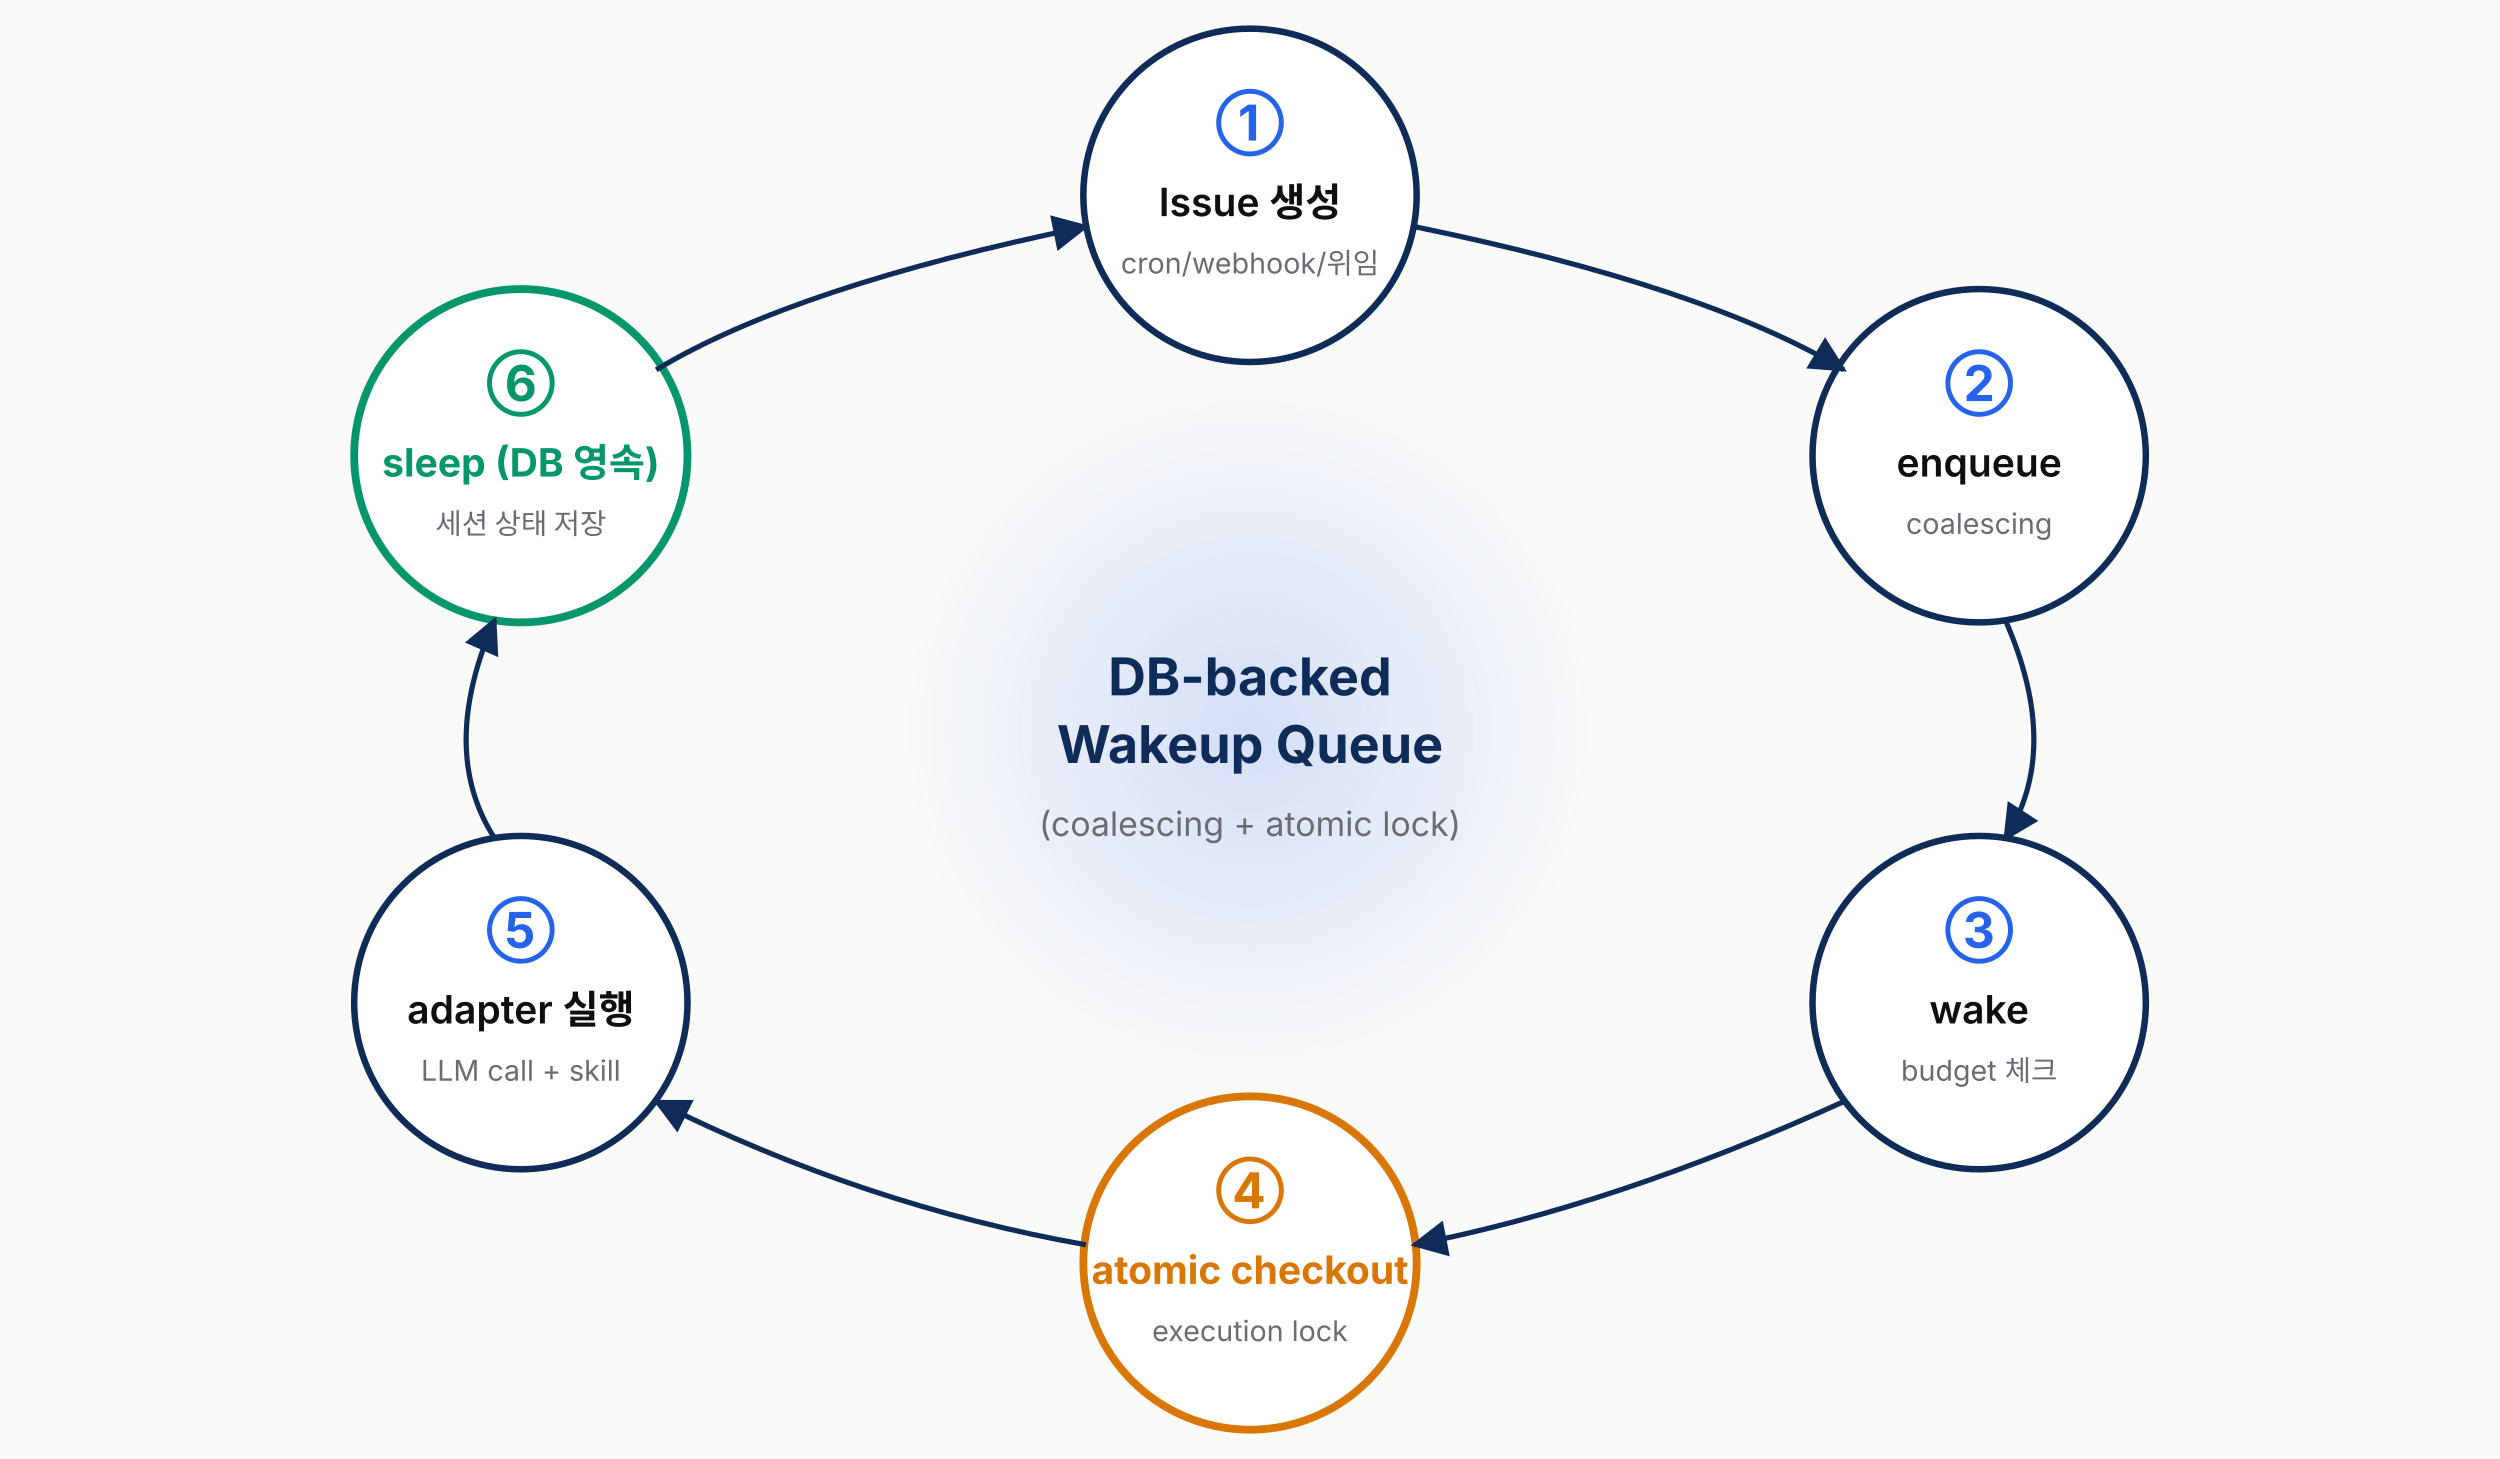
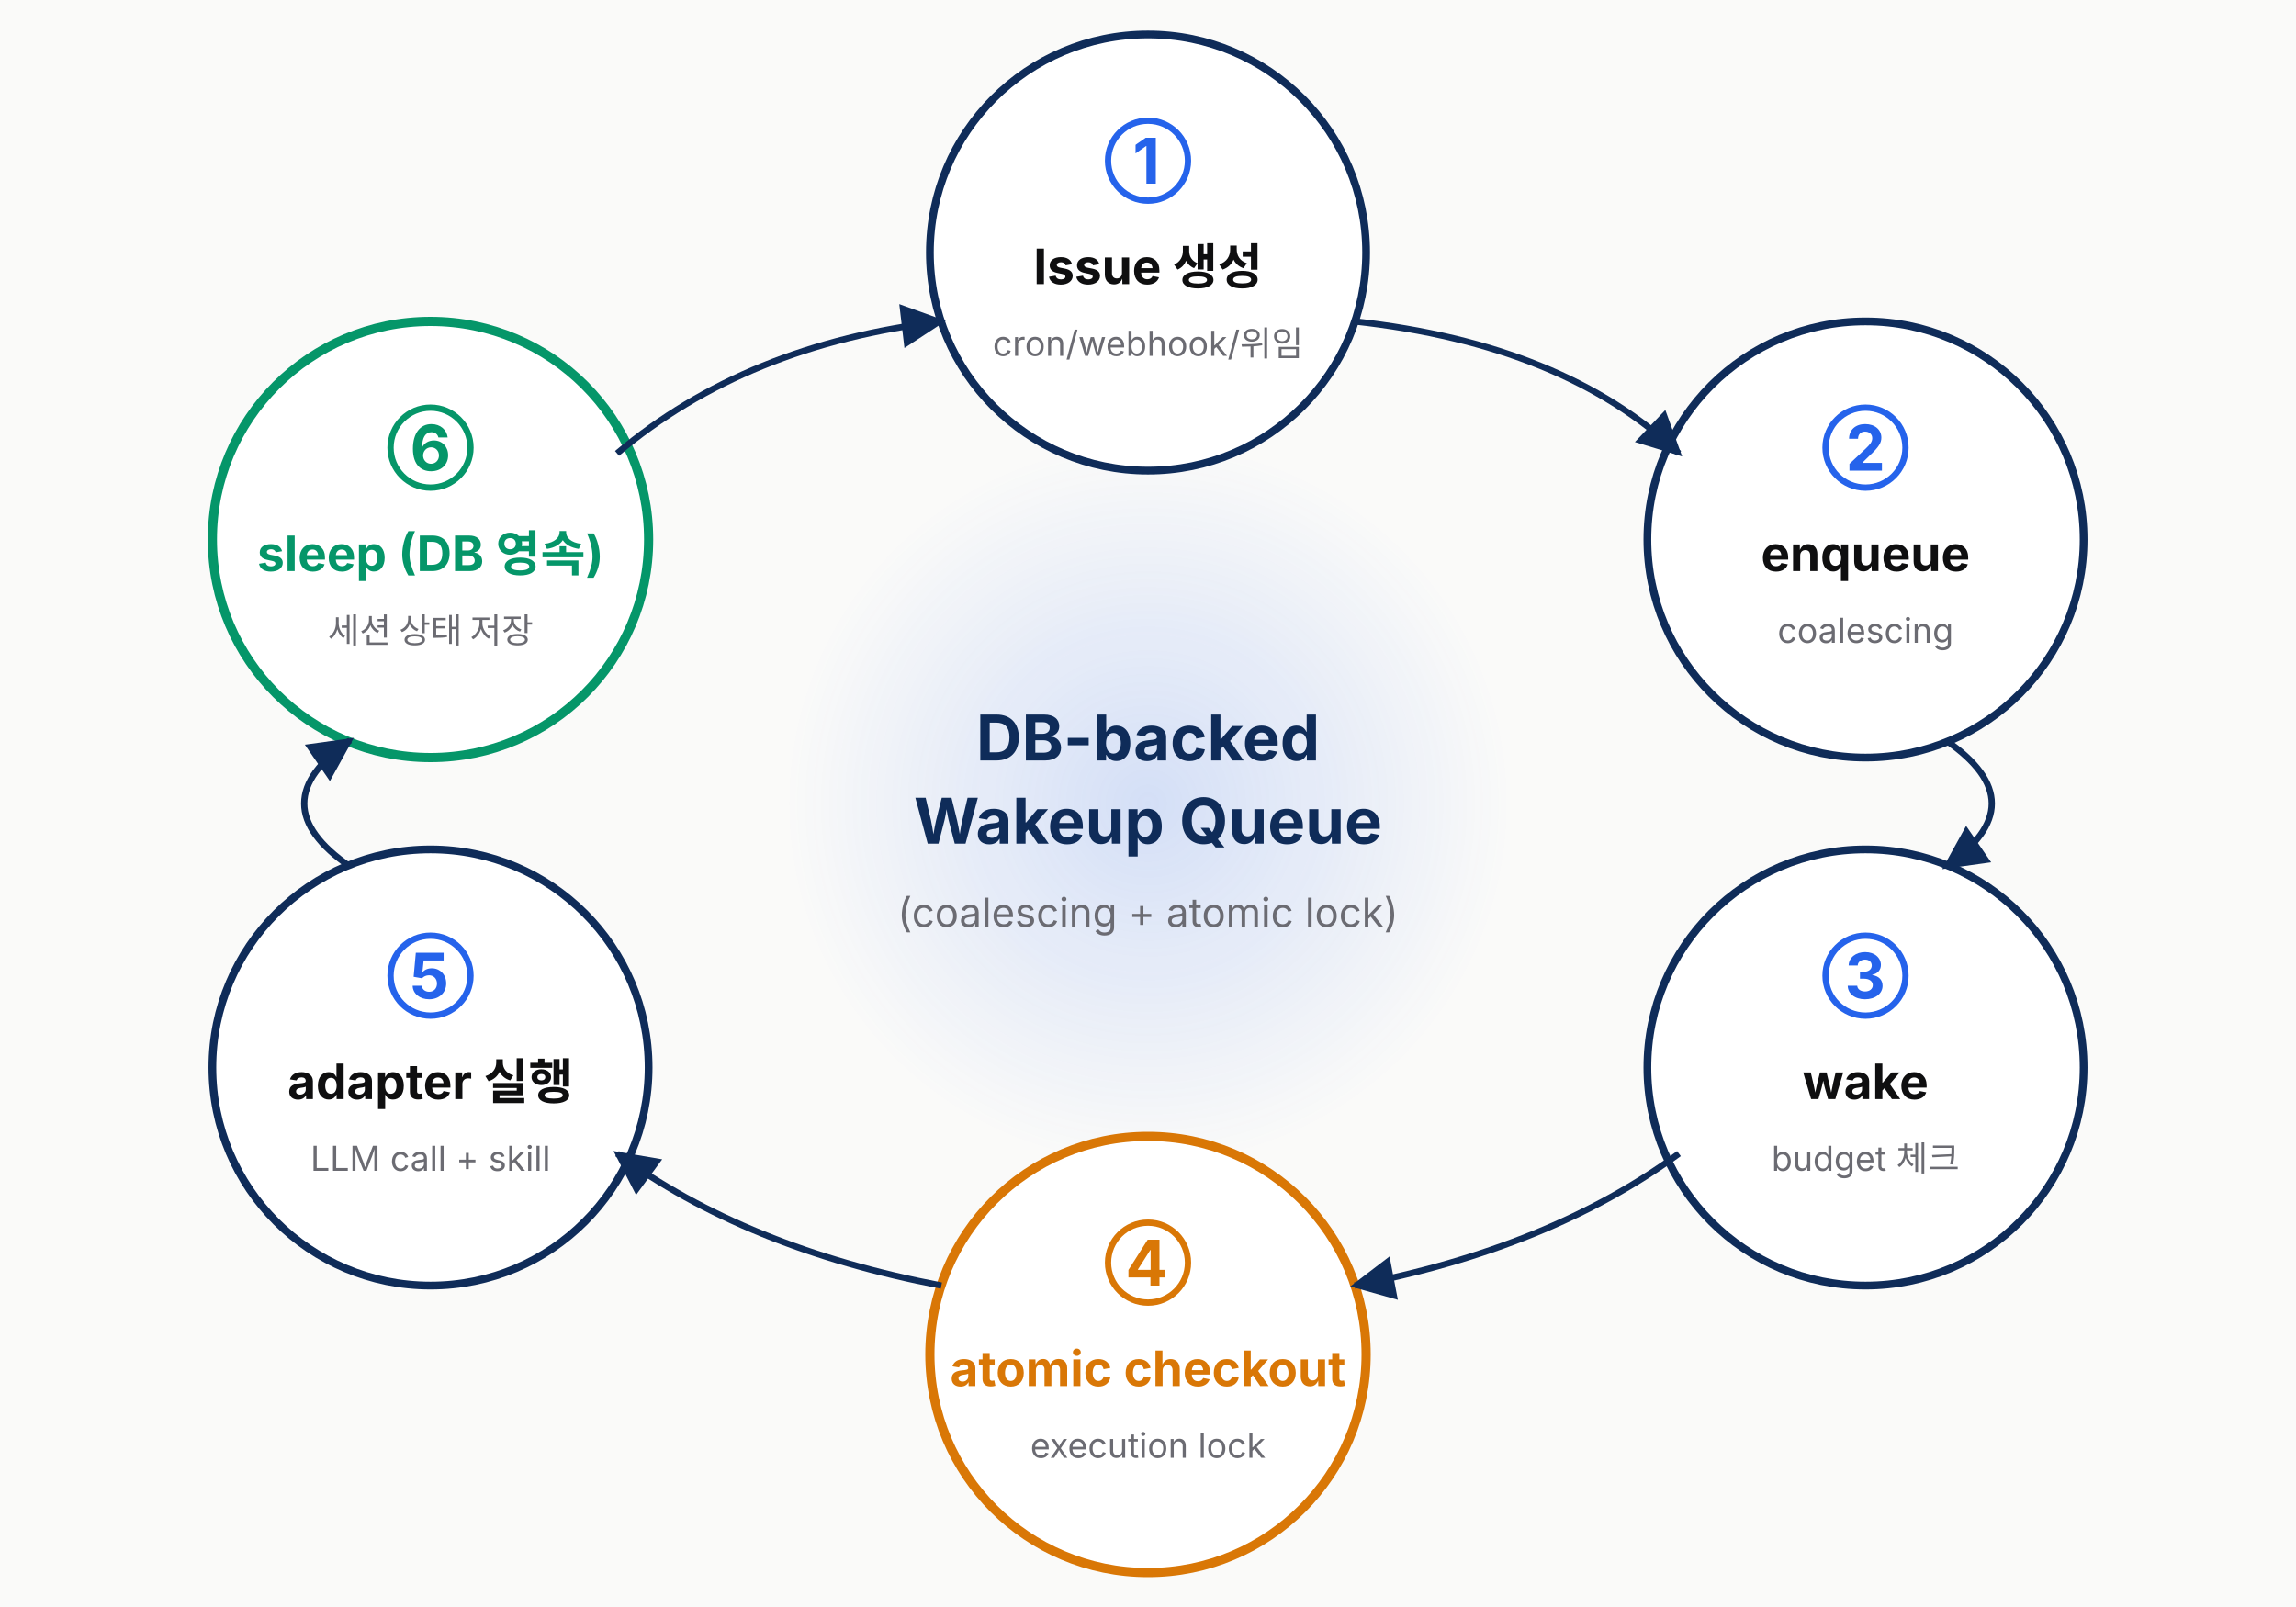
- <svg xmlns="http://www.w3.org/2000/svg" viewBox="0 0 960 560" font-family="-apple-system, 'Segoe UI', 'Noto Sans KR', sans-serif">
+ <svg xmlns="http://www.w3.org/2000/svg" viewBox="80 0 800 560" font-family="-apple-system, 'Segoe UI', 'Noto Sans KR', sans-serif">
  <defs>
    <marker id="arrow-hb" viewBox="0 0 10 10" refX="9" refY="5" markerWidth="7" markerHeight="7" orient="auto">
      <path d="M0,0 L10,5 L0,10 z" fill="#0F2C59" />
    </marker>
    <radialGradient id="centerGrad" cx="50%" cy="50%" r="50%">
      <stop offset="0%" stop-color="#2563EB" stop-opacity="0.18" />
      <stop offset="100%" stop-color="#2563EB" stop-opacity="0" />
    </radialGradient>
  </defs>
-   <rect x="0" y="0" width="960" height="560" fill="#FAFAF9" />
-   <circle cx="480" cy="280" r="140" fill="url(#centerGrad)" />
-   <text x="480" y="267" font-size="20" font-weight="650" text-anchor="middle" fill="#0F2C59">DB-backed</text>
-   <text x="480" y="293" font-size="20" font-weight="650" text-anchor="middle" fill="#0F2C59">Wakeup Queue</text>
-   <text x="480" y="321" font-size="13" text-anchor="middle" fill="#6B6B72">(coalescing + atomic lock)</text>
+   <rect x="80" y="0" width="800" height="560" fill="#FAFAF9" />
+   <circle cx="480" cy="280" r="126" fill="url(#centerGrad)" />
+   <text x="480" y="265" font-size="22" font-weight="650" text-anchor="middle" fill="#0F2C59">DB-backed</text>
+   <text x="480" y="294" font-size="22" font-weight="650" text-anchor="middle" fill="#0F2C59">Wakeup Queue</text>
+   <text x="480" y="323" font-size="14" text-anchor="middle" fill="#6B6B72">(coalescing + atomic lock)</text>
  <g>
-     <circle cx="480" cy="75" r="64" fill="#FFFFFF" stroke="#0F2C59" stroke-width="2.5" />
-     <text x="480" y="54" font-size="19" font-weight="700" text-anchor="middle" fill="#2563EB">①</text>
-     <text x="480" y="83" font-size="15" font-weight="600" text-anchor="middle" fill="#0F0F10">Issue 생성</text>
-     <text x="480" y="105" font-size="11" text-anchor="middle" fill="#6B6B72">cron/webhook/위임</text>
+     <circle cx="480" cy="88" r="76" fill="#FFFFFF" stroke="#0F2C59" stroke-width="2.7" />
+     <text x="480" y="64" font-size="22" font-weight="700" text-anchor="middle" fill="#2563EB">①</text>
+     <text x="480" y="99" font-size="17" font-weight="650" text-anchor="middle" fill="#0F0F10">Issue 생성</text>
+     <text x="480" y="124" font-size="12" text-anchor="middle" fill="#6B6B72">cron/webhook/위임</text>
  </g>
  <g>
-     <circle cx="760" cy="175" r="64" fill="#FFFFFF" stroke="#0F2C59" stroke-width="2.5" />
-     <text x="760" y="154" font-size="19" font-weight="700" text-anchor="middle" fill="#2563EB">②</text>
-     <text x="760" y="183" font-size="15" font-weight="600" text-anchor="middle" fill="#0F0F10">enqueue</text>
-     <text x="760" y="205" font-size="11" text-anchor="middle" fill="#6B6B72">coalescing</text>
+     <circle cx="730" cy="188" r="76" fill="#FFFFFF" stroke="#0F2C59" stroke-width="2.7" />
+     <text x="730" y="164" font-size="22" font-weight="700" text-anchor="middle" fill="#2563EB">②</text>
+     <text x="730" y="199" font-size="17" font-weight="650" text-anchor="middle" fill="#0F0F10">enqueue</text>
+     <text x="730" y="224" font-size="12" text-anchor="middle" fill="#6B6B72">coalescing</text>
  </g>
  <g>
-     <circle cx="760" cy="385" r="64" fill="#FFFFFF" stroke="#0F2C59" stroke-width="2.5" />
-     <text x="760" y="364" font-size="19" font-weight="700" text-anchor="middle" fill="#2563EB">③</text>
-     <text x="760" y="393" font-size="15" font-weight="600" text-anchor="middle" fill="#0F0F10">wake</text>
-     <text x="760" y="415" font-size="11" text-anchor="middle" fill="#6B6B72">budget 체크</text>
+     <circle cx="730" cy="372" r="76" fill="#FFFFFF" stroke="#0F2C59" stroke-width="2.7" />
+     <text x="730" y="348" font-size="22" font-weight="700" text-anchor="middle" fill="#2563EB">③</text>
+     <text x="730" y="383" font-size="17" font-weight="650" text-anchor="middle" fill="#0F0F10">wake</text>
+     <text x="730" y="408" font-size="12" text-anchor="middle" fill="#6B6B72">budget 체크</text>
  </g>
  <g>
-     <circle cx="480" cy="485" r="64" fill="#FFFFFF" stroke="#D97706" stroke-width="3" />
-     <text x="480" y="464" font-size="19" font-weight="700" text-anchor="middle" fill="#D97706">④</text>
-     <text x="480" y="493" font-size="15" font-weight="650" text-anchor="middle" fill="#D97706">atomic checkout</text>
-     <text x="480" y="515" font-size="11" text-anchor="middle" fill="#6B6B72">execution lock</text>
+     <circle cx="480" cy="472" r="76" fill="#FFFFFF" stroke="#D97706" stroke-width="3.2" />
+     <text x="480" y="448" font-size="22" font-weight="700" text-anchor="middle" fill="#D97706">④</text>
+     <text x="480" y="483" font-size="17" font-weight="700" text-anchor="middle" fill="#D97706">atomic checkout</text>
+     <text x="480" y="508" font-size="12" text-anchor="middle" fill="#6B6B72">execution lock</text>
  </g>
  <g>
-     <circle cx="200" cy="385" r="64" fill="#FFFFFF" stroke="#0F2C59" stroke-width="2.5" />
-     <text x="200" y="364" font-size="19" font-weight="700" text-anchor="middle" fill="#2563EB">⑤</text>
-     <text x="200" y="393" font-size="15" font-weight="600" text-anchor="middle" fill="#0F0F10">adapter 실행</text>
-     <text x="200" y="415" font-size="11" text-anchor="middle" fill="#6B6B72">LLM call + skill</text>
+     <circle cx="230" cy="372" r="76" fill="#FFFFFF" stroke="#0F2C59" stroke-width="2.7" />
+     <text x="230" y="348" font-size="22" font-weight="700" text-anchor="middle" fill="#2563EB">⑤</text>
+     <text x="230" y="383" font-size="17" font-weight="650" text-anchor="middle" fill="#0F0F10">adapter 실행</text>
+     <text x="230" y="408" font-size="12" text-anchor="middle" fill="#6B6B72">LLM call + skill</text>
  </g>
  <g>
-     <circle cx="200" cy="175" r="64" fill="#FFFFFF" stroke="#059669" stroke-width="3" />
-     <text x="200" y="154" font-size="19" font-weight="700" text-anchor="middle" fill="#059669">⑥</text>
-     <text x="200" y="183" font-size="15" font-weight="650" text-anchor="middle" fill="#059669">sleep (DB 영속)</text>
-     <text x="200" y="205" font-size="11" text-anchor="middle" fill="#6B6B72">세션 상태 저장</text>
+     <circle cx="230" cy="188" r="76" fill="#FFFFFF" stroke="#059669" stroke-width="3.2" />
+     <text x="230" y="164" font-size="22" font-weight="700" text-anchor="middle" fill="#059669">⑥</text>
+     <text x="230" y="199" font-size="17" font-weight="700" text-anchor="middle" fill="#059669">sleep (DB 영속)</text>
+     <text x="230" y="224" font-size="12" text-anchor="middle" fill="#6B6B72">세션 상태 저장</text>
  </g>
-   <path d="M 543 87 Q 655 110 708 142" fill="none" stroke="#0F2C59" stroke-width="2" marker-end="url(#arrow-hb)" />
-   <path d="M 770 238 Q 792 288 770 322" fill="none" stroke="#0F2C59" stroke-width="2" marker-end="url(#arrow-hb)" />
-   <path d="M 708 423 Q 620 463 543 478" fill="none" stroke="#0F2C59" stroke-width="2" marker-end="url(#arrow-hb)" />
-   <path d="M 417 478 Q 332 463 252 423" fill="none" stroke="#0F2C59" stroke-width="2" marker-end="url(#arrow-hb)" />
-   <path d="M 190 322 Q 168 288 190 238" fill="none" stroke="#0F2C59" stroke-width="2" marker-end="url(#arrow-hb)" />
-   <path d="M 252 142 Q 305 110 417 87" fill="none" stroke="#0F2C59" stroke-width="2" marker-end="url(#arrow-hb)" />
+   <path d="M 552 112 Q 625 120 665 158" fill="none" stroke="#0F2C59" stroke-width="2.2" marker-end="url(#arrow-hb)" />
+   <path d="M 758 258 Q 790 280 758 302" fill="none" stroke="#0F2C59" stroke-width="2.2" marker-end="url(#arrow-hb)" />
+   <path d="M 665 402 Q 620 435 552 448" fill="none" stroke="#0F2C59" stroke-width="2.2" marker-end="url(#arrow-hb)" />
+   <path d="M 408 448 Q 340 435 295 402" fill="none" stroke="#0F2C59" stroke-width="2.2" marker-end="url(#arrow-hb)" />
+   <path d="M 202 302 Q 170 280 202 258" fill="none" stroke="#0F2C59" stroke-width="2.2" marker-end="url(#arrow-hb)" />
+   <path d="M 295 158 Q 340 120 408 112" fill="none" stroke="#0F2C59" stroke-width="2.2" marker-end="url(#arrow-hb)" />
</svg>
